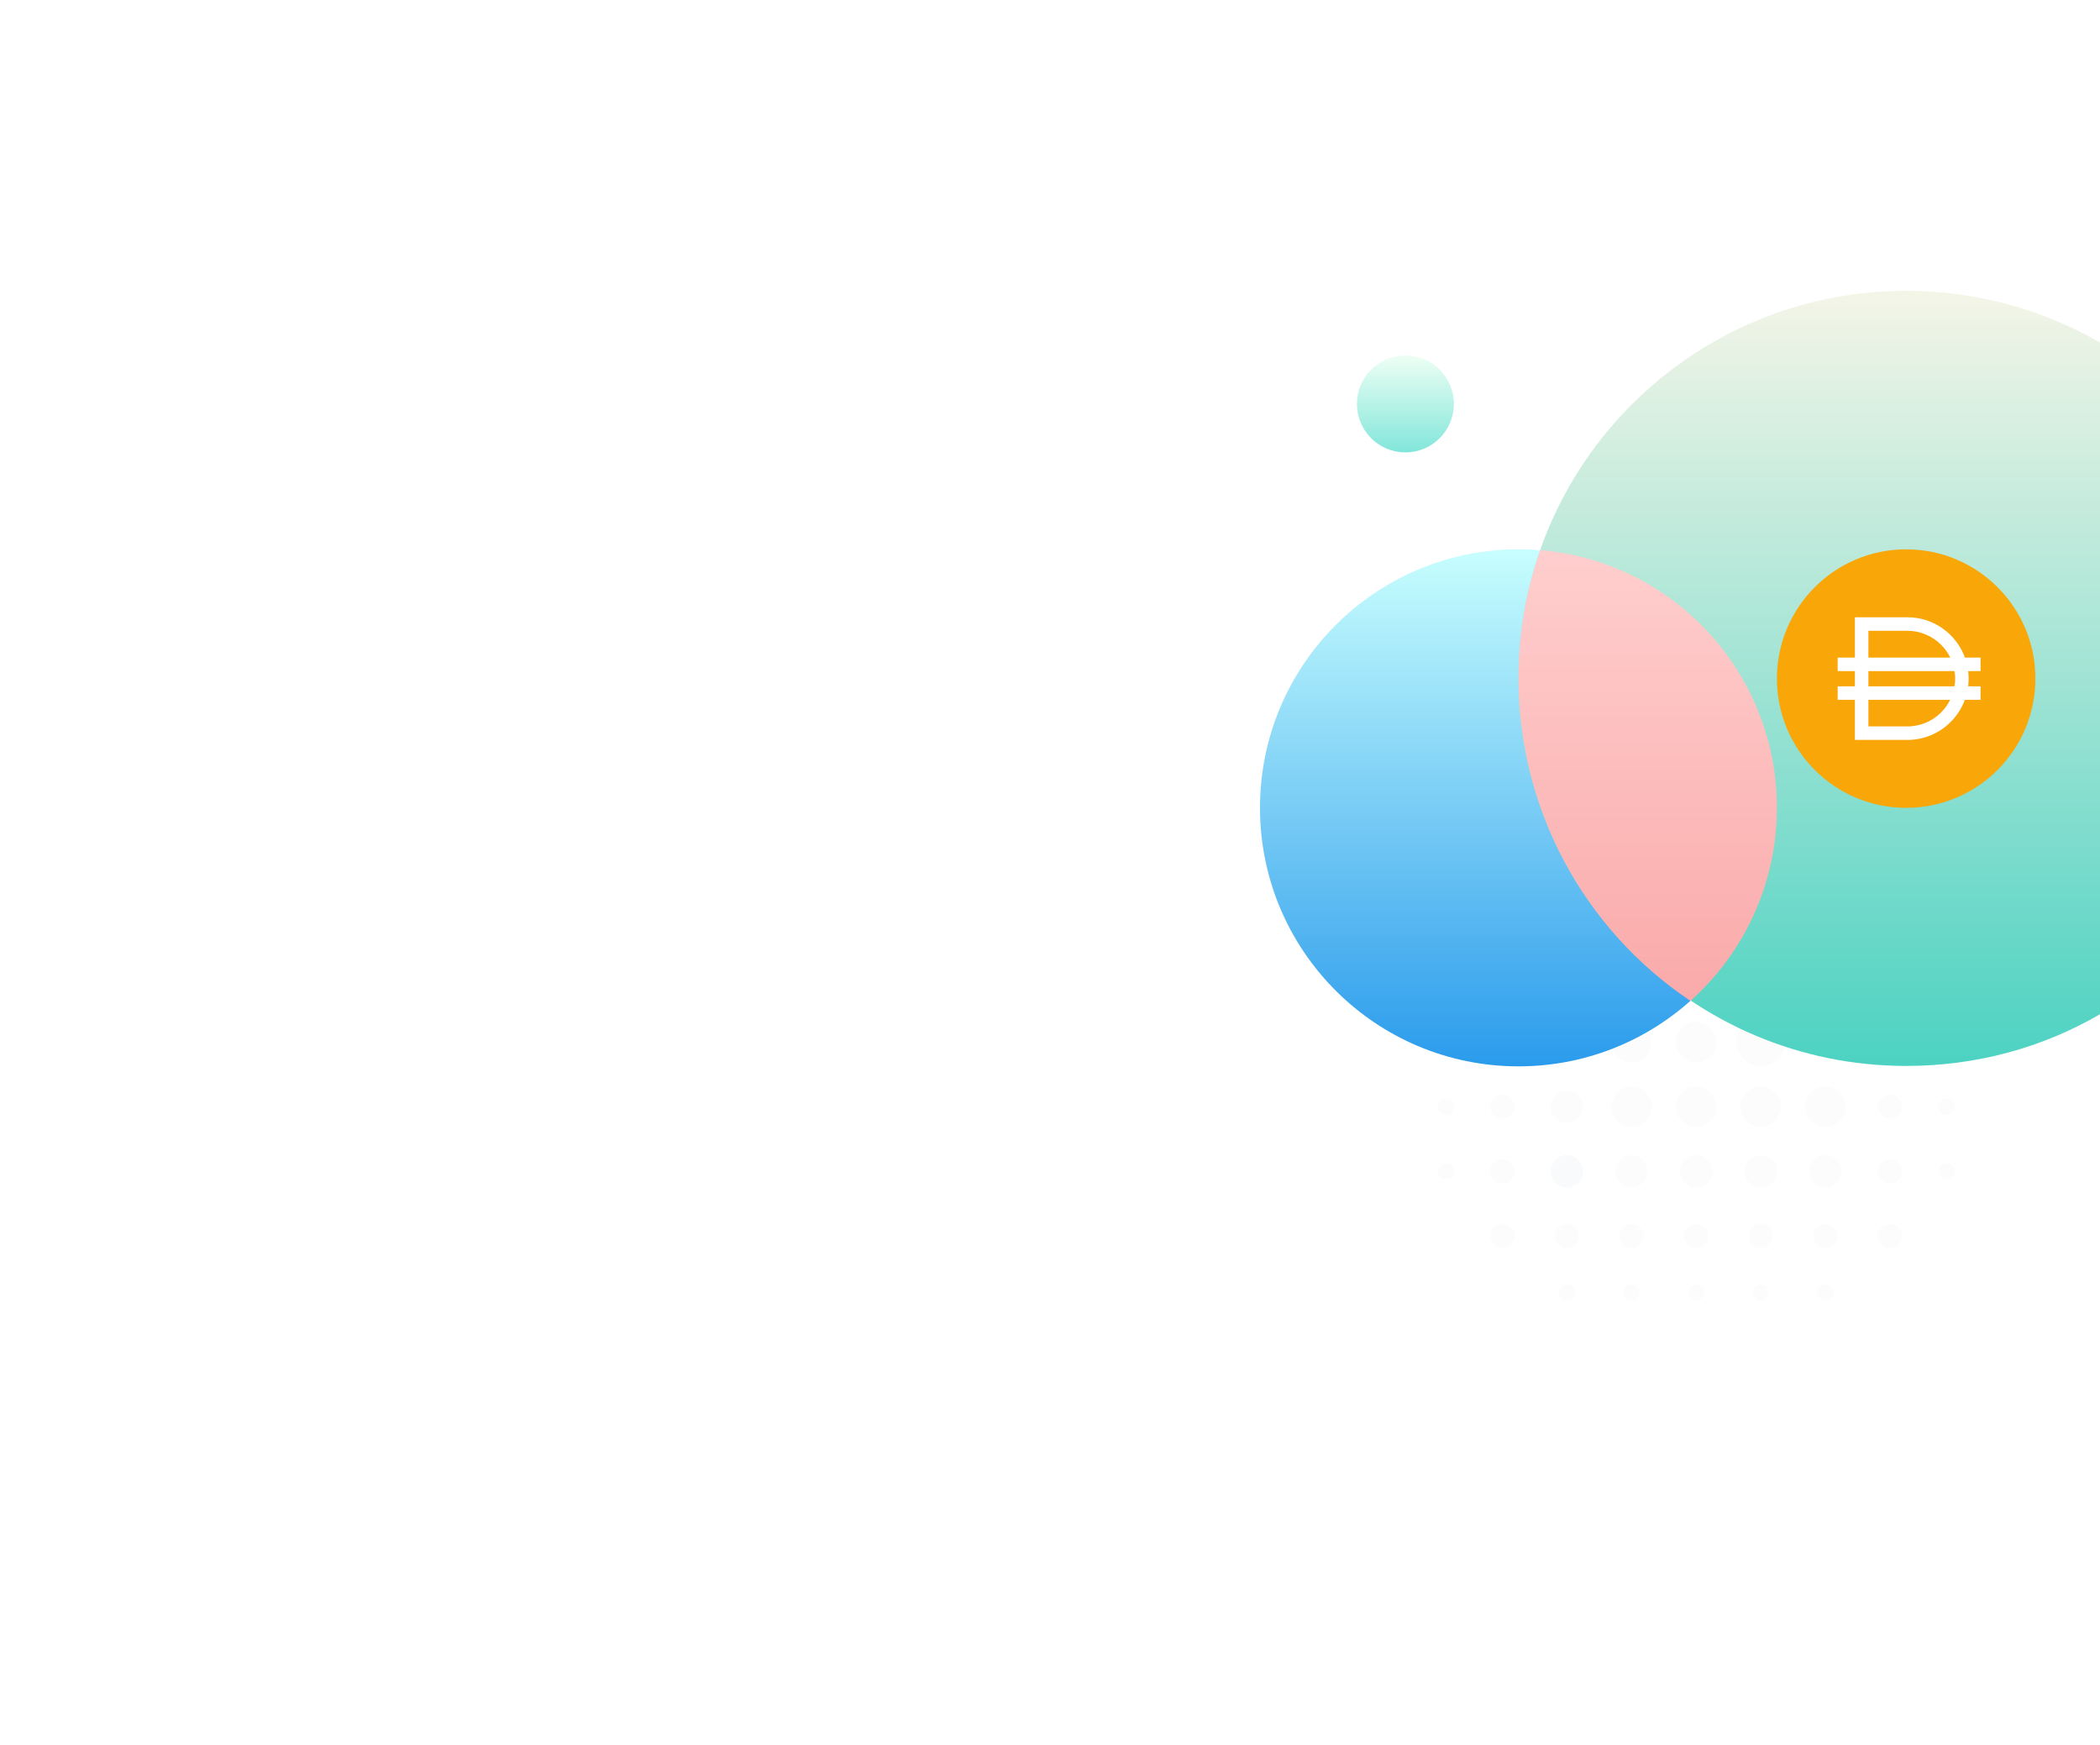
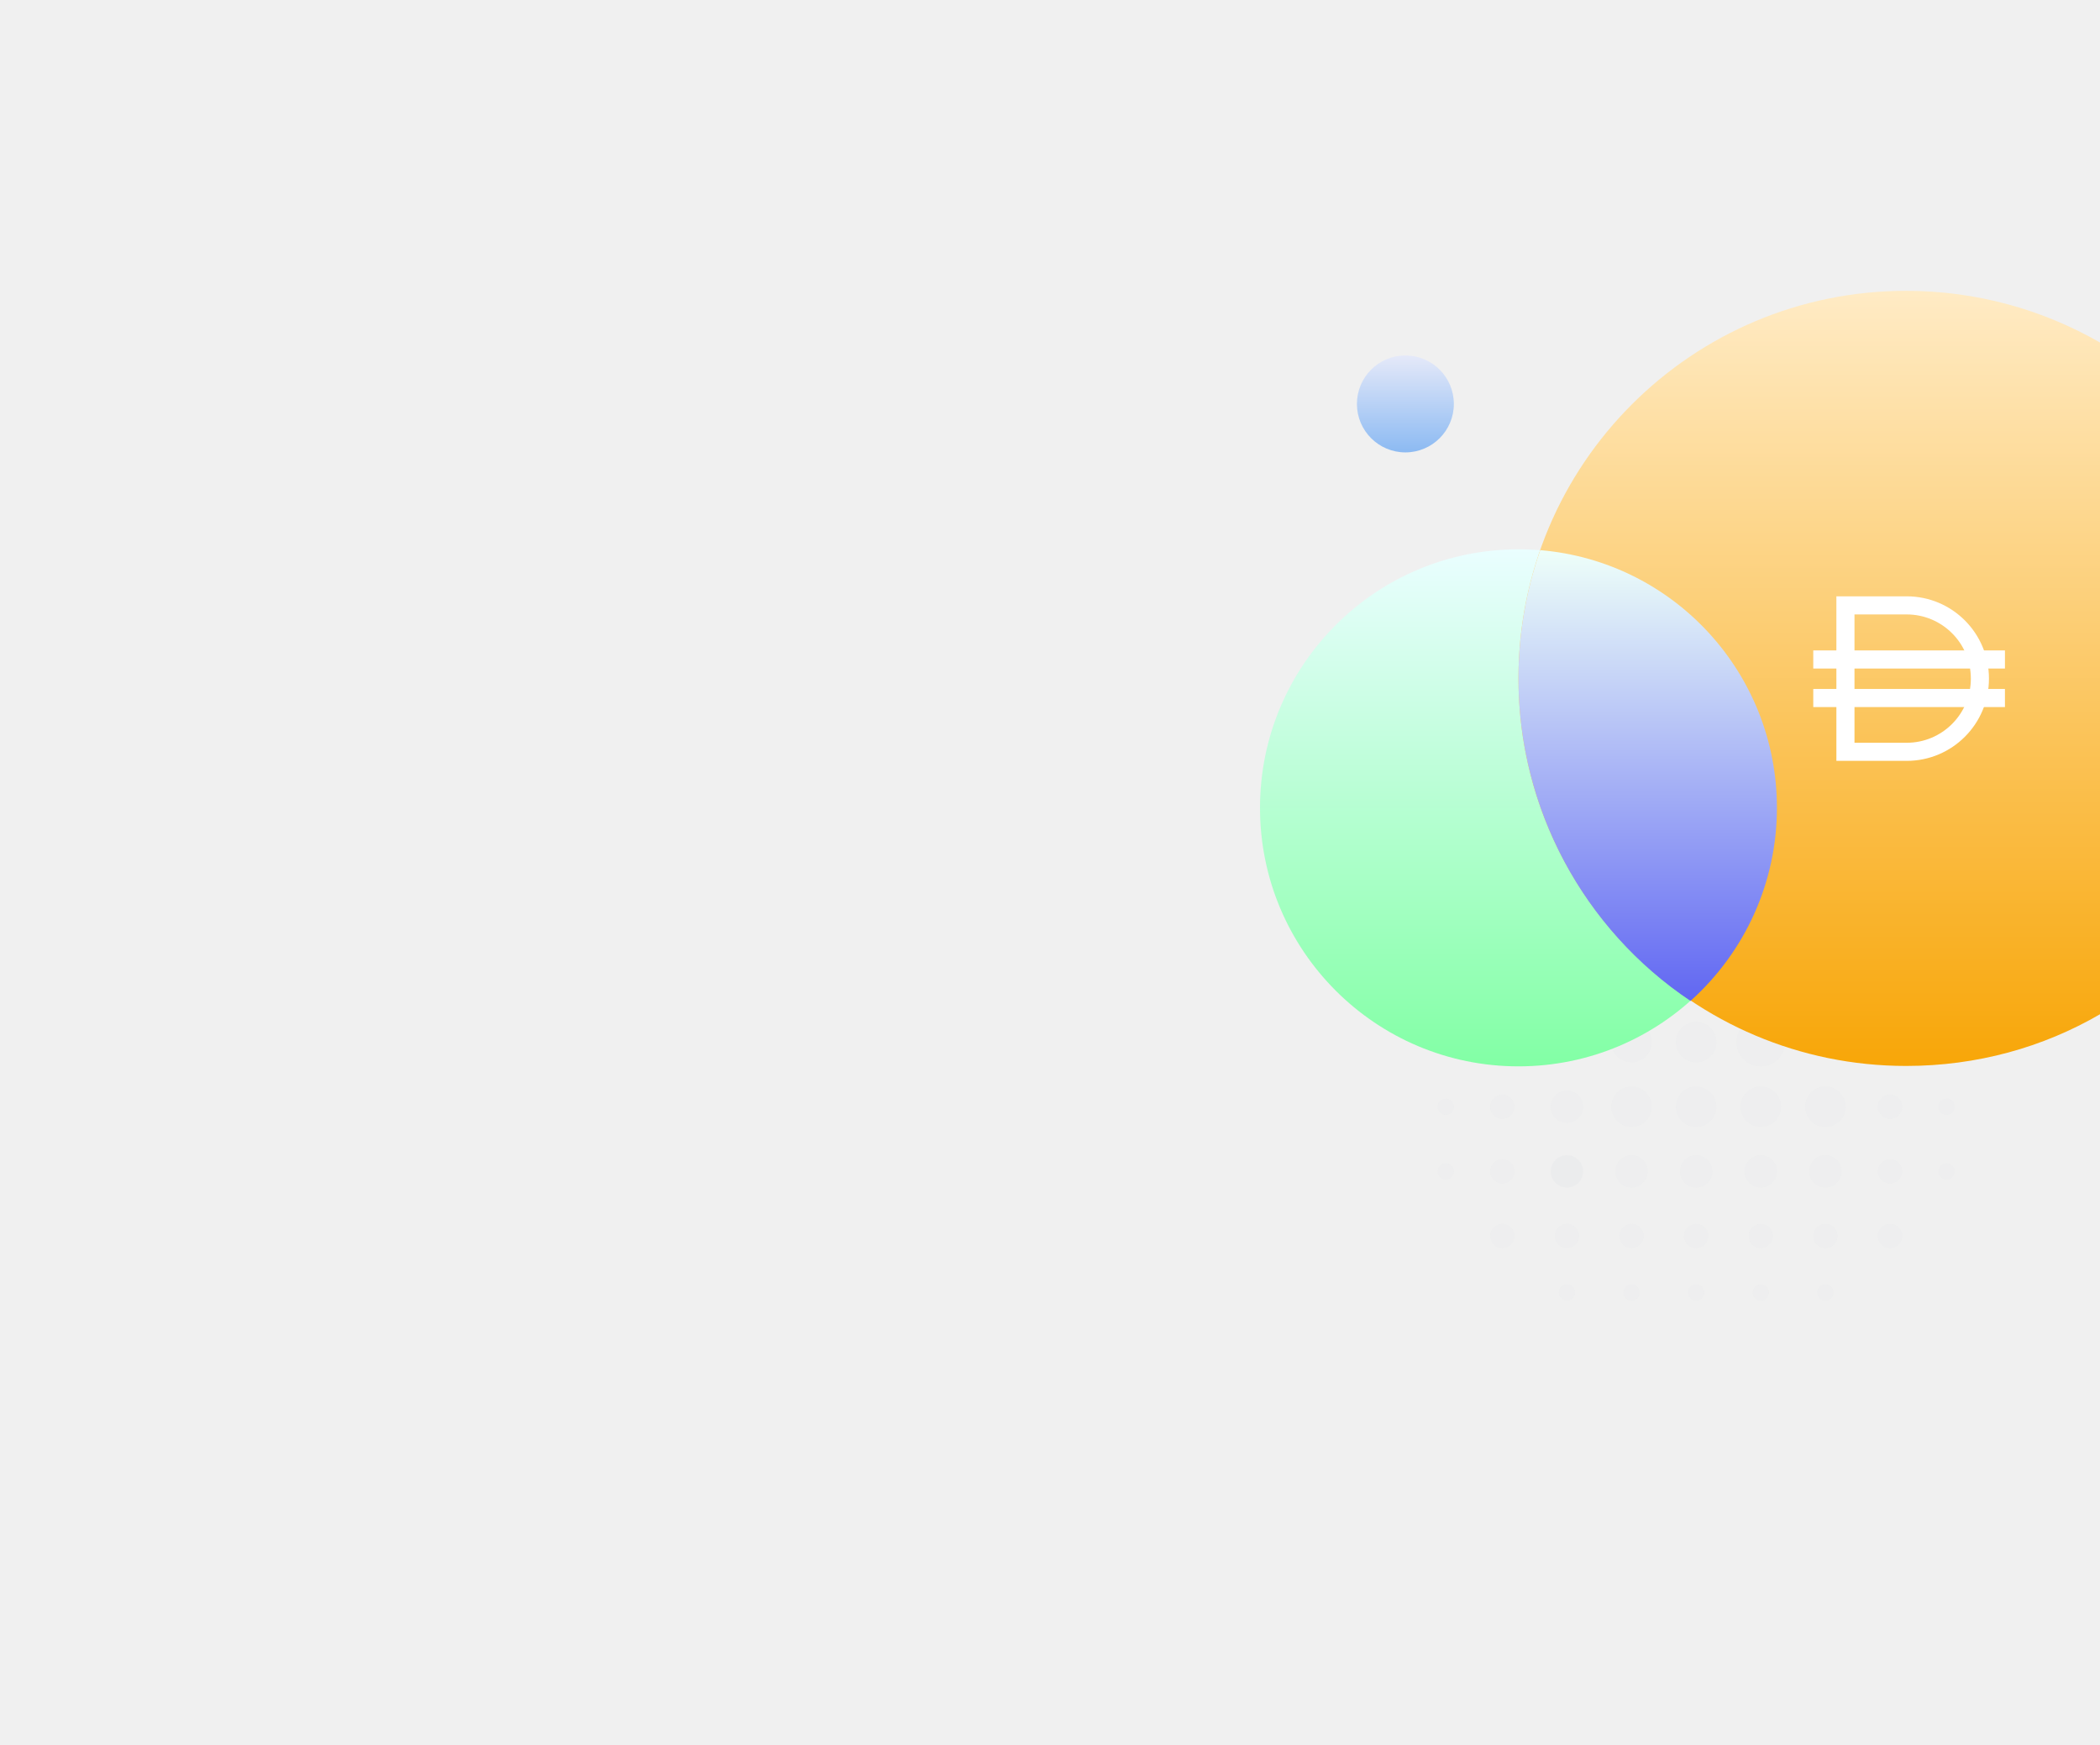
<svg xmlns="http://www.w3.org/2000/svg" width="520" height="432" viewBox="0 0 520 432" fill="none">
-   <rect width="520" height="432" fill="white" />
  <g opacity="0.2">
    <path opacity="0.2" d="M372 293C373.657 293 375 291.657 375 290C375 288.343 373.657 287 372 287C370.343 287 369 288.343 369 290C369 291.657 370.343 293 372 293Z" fill="#A9B5C7" />
    <path opacity="0.2" d="M468 293C469.657 293 471 291.657 471 290C471 288.343 469.657 287 468 287C466.343 287 465 288.343 465 290C465 291.657 466.343 293 468 293Z" fill="#A9B5C7" />
    <path opacity="0.2" d="M468 277C469.657 277 471 275.657 471 274C471 272.343 469.657 271 468 271C466.343 271 465 272.343 465 274C465 275.657 466.343 277 468 277Z" fill="#A9B5C7" />
    <path opacity="0.2" d="M372 277C373.657 277 375 275.657 375 274C375 272.343 373.657 271 372 271C370.343 271 369 272.343 369 274C369 275.657 370.343 277 372 277Z" fill="#A9B5C7" />
    <path opacity="0.2" d="M372 261C373.657 261 375 259.657 375 258C375 256.343 373.657 255 372 255C370.343 255 369 256.343 369 258C369 259.657 370.343 261 372 261Z" fill="#A9B5C7" />
    <path opacity="0.2" d="M372 245C373.657 245 375 243.657 375 242C375 240.343 373.657 239 372 239C370.343 239 369 240.343 369 242C369 243.657 370.343 245 372 245Z" fill="#A9B5C7" />
    <path opacity="0.2" d="M372 229C373.657 229 375 227.657 375 226C375 224.343 373.657 223 372 223C370.343 223 369 224.343 369 226C369 227.657 370.343 229 372 229Z" fill="#A9B5C7" />
    <path opacity="0.2" d="M358 292C359.105 292 360 291.105 360 290C360 288.895 359.105 288 358 288C356.895 288 356 288.895 356 290C356 291.105 356.895 292 358 292Z" fill="#A9B5C7" />
    <path opacity="0.2" d="M358 276C359.105 276 360 275.105 360 274C360 272.895 359.105 272 358 272C356.895 272 356 272.895 356 274C356 275.105 356.895 276 358 276Z" fill="#A9B5C7" />
    <path opacity="0.2" d="M358 260C359.105 260 360 259.105 360 258C360 256.895 359.105 256 358 256C356.895 256 356 256.895 356 258C356 259.105 356.895 260 358 260Z" fill="#A9B5C7" />
    <path opacity="0.2" d="M358 244C359.105 244 360 243.105 360 242C360 240.895 359.105 240 358 240C356.895 240 356 240.895 356 242C356 243.105 356.895 244 358 244Z" fill="#A9B5C7" />
    <path opacity="0.2" d="M358 228C359.105 228 360 227.105 360 226C360 224.895 359.105 224 358 224C356.895 224 356 224.895 356 226C356 227.105 356.895 228 358 228Z" fill="#A9B5C7" />
    <path opacity="0.2" d="M388 294C390.209 294 392 292.209 392 290C392 287.791 390.209 286 388 286C385.791 286 384 287.791 384 290C384 292.209 385.791 294 388 294Z" fill="#A9B5C7" />
    <path opacity="0.2" d="M388 278C390.209 278 392 276.209 392 274C392 271.791 390.209 270 388 270C385.791 270 384 271.791 384 274C384 276.209 385.791 278 388 278Z" fill="#A9B5C7" />
    <path opacity="0.2" d="M388 262C390.209 262 392 260.209 392 258C392 255.791 390.209 254 388 254C385.791 254 384 255.791 384 258C384 260.209 385.791 262 388 262Z" fill="#A9B5C7" />
    <path opacity="0.2" d="M388 246C390.209 246 392 244.209 392 242C392 239.791 390.209 238 388 238C385.791 238 384 239.791 384 242C384 244.209 385.791 246 388 246Z" fill="#A9B5C7" />
    <path opacity="0.2" d="M388 230C390.209 230 392 228.209 392 226C392 223.791 390.209 222 388 222C385.791 222 384 223.791 384 226C384 228.209 385.791 230 388 230Z" fill="#A9B5C7" />
    <path opacity="0.2" d="M452 309C453.657 309 455 307.657 455 306C455 304.343 453.657 303 452 303C450.343 303 449 304.343 449 306C449 307.657 450.343 309 452 309Z" fill="#A9B5C7" />
    <path opacity="0.2" d="M468 309C469.657 309 471 307.657 471 306C471 304.343 469.657 303 468 303C466.343 303 465 304.343 465 306C465 307.657 466.343 309 468 309Z" fill="#A9B5C7" />
    <path opacity="0.2" d="M436 309C437.657 309 439 307.657 439 306C439 304.343 437.657 303 436 303C434.343 303 433 304.343 433 306C433 307.657 434.343 309 436 309Z" fill="#A9B5C7" />
    <path opacity="0.2" d="M420 309C421.657 309 423 307.657 423 306C423 304.343 421.657 303 420 303C418.343 303 417 304.343 417 306C417 307.657 418.343 309 420 309Z" fill="#A9B5C7" />
    <path opacity="0.2" d="M404 309C405.657 309 407 307.657 407 306C407 304.343 405.657 303 404 303C402.343 303 401 304.343 401 306C401 307.657 402.343 309 404 309Z" fill="#A9B5C7" />
    <path opacity="0.2" d="M388 309C389.657 309 391 307.657 391 306C391 304.343 389.657 303 388 303C386.343 303 385 304.343 385 306C385 307.657 386.343 309 388 309Z" fill="#A9B5C7" />
    <path opacity="0.2" d="M372 309C373.657 309 375 307.657 375 306C375 304.343 373.657 303 372 303C370.343 303 369 304.343 369 306C369 307.657 370.343 309 372 309Z" fill="#A9B5C7" />
    <path opacity="0.2" d="M452 322C453.105 322 454 321.105 454 320C454 318.895 453.105 318 452 318C450.895 318 450 318.895 450 320C450 321.105 450.895 322 452 322Z" fill="#A9B5C7" />
    <path opacity="0.2" d="M482 292C483.105 292 484 291.105 484 290C484 288.895 483.105 288 482 288C480.895 288 480 288.895 480 290C480 291.105 480.895 292 482 292Z" fill="#A9B5C7" />
    <path opacity="0.2" d="M482 276C483.105 276 484 275.105 484 274C484 272.895 483.105 272 482 272C480.895 272 480 272.895 480 274C480 275.105 480.895 276 482 276Z" fill="#A9B5C7" />
    <path opacity="0.2" d="M436 322C437.105 322 438 321.105 438 320C438 318.895 437.105 318 436 318C434.895 318 434 318.895 434 320C434 321.105 434.895 322 436 322Z" fill="#A9B5C7" />
    <path opacity="0.2" d="M420 322C421.105 322 422 321.105 422 320C422 318.895 421.105 318 420 318C418.895 318 418 318.895 418 320C418 321.105 418.895 322 420 322Z" fill="#A9B5C7" />
    <path opacity="0.2" d="M404 322C405.105 322 406 321.105 406 320C406 318.895 405.105 318 404 318C402.895 318 402 318.895 402 320C402 321.105 402.895 322 404 322Z" fill="#A9B5C7" />
    <path opacity="0.2" d="M388 322C389.105 322 390 321.105 390 320C390 318.895 389.105 318 388 318C386.895 318 386 318.895 386 320C386 321.105 386.895 322 388 322Z" fill="#A9B5C7" />
    <path opacity="0.2" d="M452 294C454.209 294 456 292.209 456 290C456 287.791 454.209 286 452 286C449.791 286 448 287.791 448 290C448 292.209 449.791 294 452 294Z" fill="#A9B5C7" />
    <path opacity="0.2" d="M436 294C438.209 294 440 292.209 440 290C440 287.791 438.209 286 436 286C433.791 286 432 287.791 432 290C432 292.209 433.791 294 436 294Z" fill="#A9B5C7" />
    <path opacity="0.2" d="M420 294C422.209 294 424 292.209 424 290C424 287.791 422.209 286 420 286C417.791 286 416 287.791 416 290C416 292.209 417.791 294 420 294Z" fill="#A9B5C7" />
    <path opacity="0.2" d="M404 294C406.209 294 408 292.209 408 290C408 287.791 406.209 286 404 286C401.791 286 400 287.791 400 290C400 292.209 401.791 294 404 294Z" fill="#A9B5C7" />
    <path opacity="0.2" d="M404 279C406.761 279 409 276.761 409 274C409 271.239 406.761 269 404 269C401.239 269 399 271.239 399 274C399 276.761 401.239 279 404 279Z" fill="#A9B5C7" />
    <path opacity="0.2" d="M420 279C422.761 279 425 276.761 425 274C425 271.239 422.761 269 420 269C417.239 269 415 271.239 415 274C415 276.761 417.239 279 420 279Z" fill="#A9B5C7" />
    <path opacity="0.2" d="M436 279C438.761 279 441 276.761 441 274C441 271.239 438.761 269 436 269C433.239 269 431 271.239 431 274C431 276.761 433.239 279 436 279Z" fill="#A9B5C7" />
    <path opacity="0.2" d="M452 279C454.761 279 457 276.761 457 274C457 271.239 454.761 269 452 269C449.239 269 447 271.239 447 274C447 276.761 449.239 279 452 279Z" fill="#A9B5C7" />
    <path opacity="0.2" d="M404 263C406.761 263 409 260.761 409 258C409 255.239 406.761 253 404 253C401.239 253 399 255.239 399 258C399 260.761 401.239 263 404 263Z" fill="#A9B5C7" />
    <path opacity="0.2" d="M420 263C422.761 263 425 260.761 425 258C425 255.239 422.761 253 420 253C417.239 253 415 255.239 415 258C415 260.761 417.239 263 420 263Z" fill="#A9B5C7" />
    <path opacity="0.2" d="M436 264C439.314 264 442 261.314 442 258C442 254.686 439.314 252 436 252C432.686 252 430 254.686 430 258C430 261.314 432.686 264 436 264Z" fill="#A9B5C7" />
    <path opacity="0.2" d="M388 294C390.209 294 392 292.209 392 290C392 287.791 390.209 286 388 286C385.791 286 384 287.791 384 290C384 292.209 385.791 294 388 294Z" fill="#A9B5C7" />
  </g>
  <path d="M376 264C411.346 264 440 235.346 440 200C440 164.654 411.346 136 376 136C340.654 136 312 164.654 312 200C312 235.346 340.654 264 376 264Z" fill="url(#paint0_linear)" />
  <path d="M472 72C489.5 72 505.9 76.7 520 84.8V251.1C505.9 259.3 489.5 263.9 472 263.9C419 263.9 376 220.9 376 167.9C376 114.9 419 72 472 72Z" fill="url(#paint1_linear)" />
  <path d="M348 112C354.627 112 360 106.627 360 100C360 93.373 354.627 88 348 88C341.373 88 336 93.373 336 100C336 106.627 341.373 112 348 112Z" fill="url(#paint2_linear)" />
  <path d="M376 168C376 157.2 377.8 146.4 381.4 136.2C414.5 139 440 166.7 440 200C440 218.3 432.2 235.6 418.6 247.8C392 230 376 200 376 168Z" fill="url(#paint3_linear)" />
-   <circle cx="472" cy="168" r="32" fill="#F8A608" />
-   <path fill-rule="evenodd" clip-rule="evenodd" d="M459.309 152.821H472.287C480.672 152.821 487.469 159.618 487.469 168.003C487.469 176.388 480.672 183.185 472.287 183.185H459.309V152.821ZM462.652 156.163V179.843H472.287C478.826 179.843 484.127 174.542 484.127 168.003C484.127 161.464 478.826 156.163 472.287 156.163H462.652Z" fill="white" />
-   <path d="M455.043 166.146H490.421V162.803H455.043V166.146Z" fill="white" />
-   <path d="M455.043 173.257H490.421V169.915H455.043V173.257Z" fill="white" />
+   <path fill-rule="evenodd" clip-rule="evenodd" d="M454.724 147.634H472.135C483.384 147.634 492.504 156.754 492.504 168.003C492.504 179.252 483.384 188.371 472.135 188.371H454.724V147.634ZM459.208 152.118V183.887H472.135C480.908 183.887 488.02 176.776 488.02 168.003C488.02 159.23 480.908 152.118 472.135 152.118H459.208Z" fill="white" />
+   <path d="M449 165.511H496.463V161.027H449V165.511Z" fill="white" />
+   <path d="M449 175.052H496.463V170.568H449V175.052Z" fill="white" />
  <defs>
    <linearGradient id="paint0_linear" x1="376.002" y1="263.998" x2="376.002" y2="135.998" gradientUnits="userSpaceOnUse">
-       <stop stop-color="#2A9BEC" />
-       <stop offset="1" stop-color="#C8FEFE" />
+       <stop stop-color="#82FFA5" />
+       <stop offset="1" stop-color="#EAFEFF" />
    </linearGradient>
    <linearGradient id="paint1_linear" x1="447.995" y1="263.905" x2="447.995" y2="72.001" gradientUnits="userSpaceOnUse">
-       <stop stop-color="#4CD2C2" />
-       <stop offset="1" stop-color="#F4F5E7" />
+       <stop stop-color="#F8A608" />
+       <stop offset="1" stop-color="#FFEBC5" />
    </linearGradient>
-     <linearGradient id="paint2_linear" x1="347.999" y1="112.001" x2="347.999" y2="88" gradientUnits="userSpaceOnUse">
-       <stop stop-color="#82E6DA" />
-       <stop offset="1" stop-color="#EEFFF5" />
+     <linearGradient id="paint2_linear" x1="348" y1="111.998" x2="348" y2="87.998" gradientUnits="userSpaceOnUse">
+       <stop stop-color="#8CBAF2" />
+       <stop offset="1" stop-color="#E5E9F9" />
    </linearGradient>
    <linearGradient id="paint3_linear" x1="408.001" y1="247.795" x2="408.001" y2="136.195" gradientUnits="userSpaceOnUse">
-       <stop stop-color="#FAAAAA" />
-       <stop offset="0.979" stop-color="#FFCDCD" />
+       <stop stop-color="#6167F2" />
+       <stop offset="1" stop-color="#EEFFF9" />
    </linearGradient>
  </defs>
</svg>
